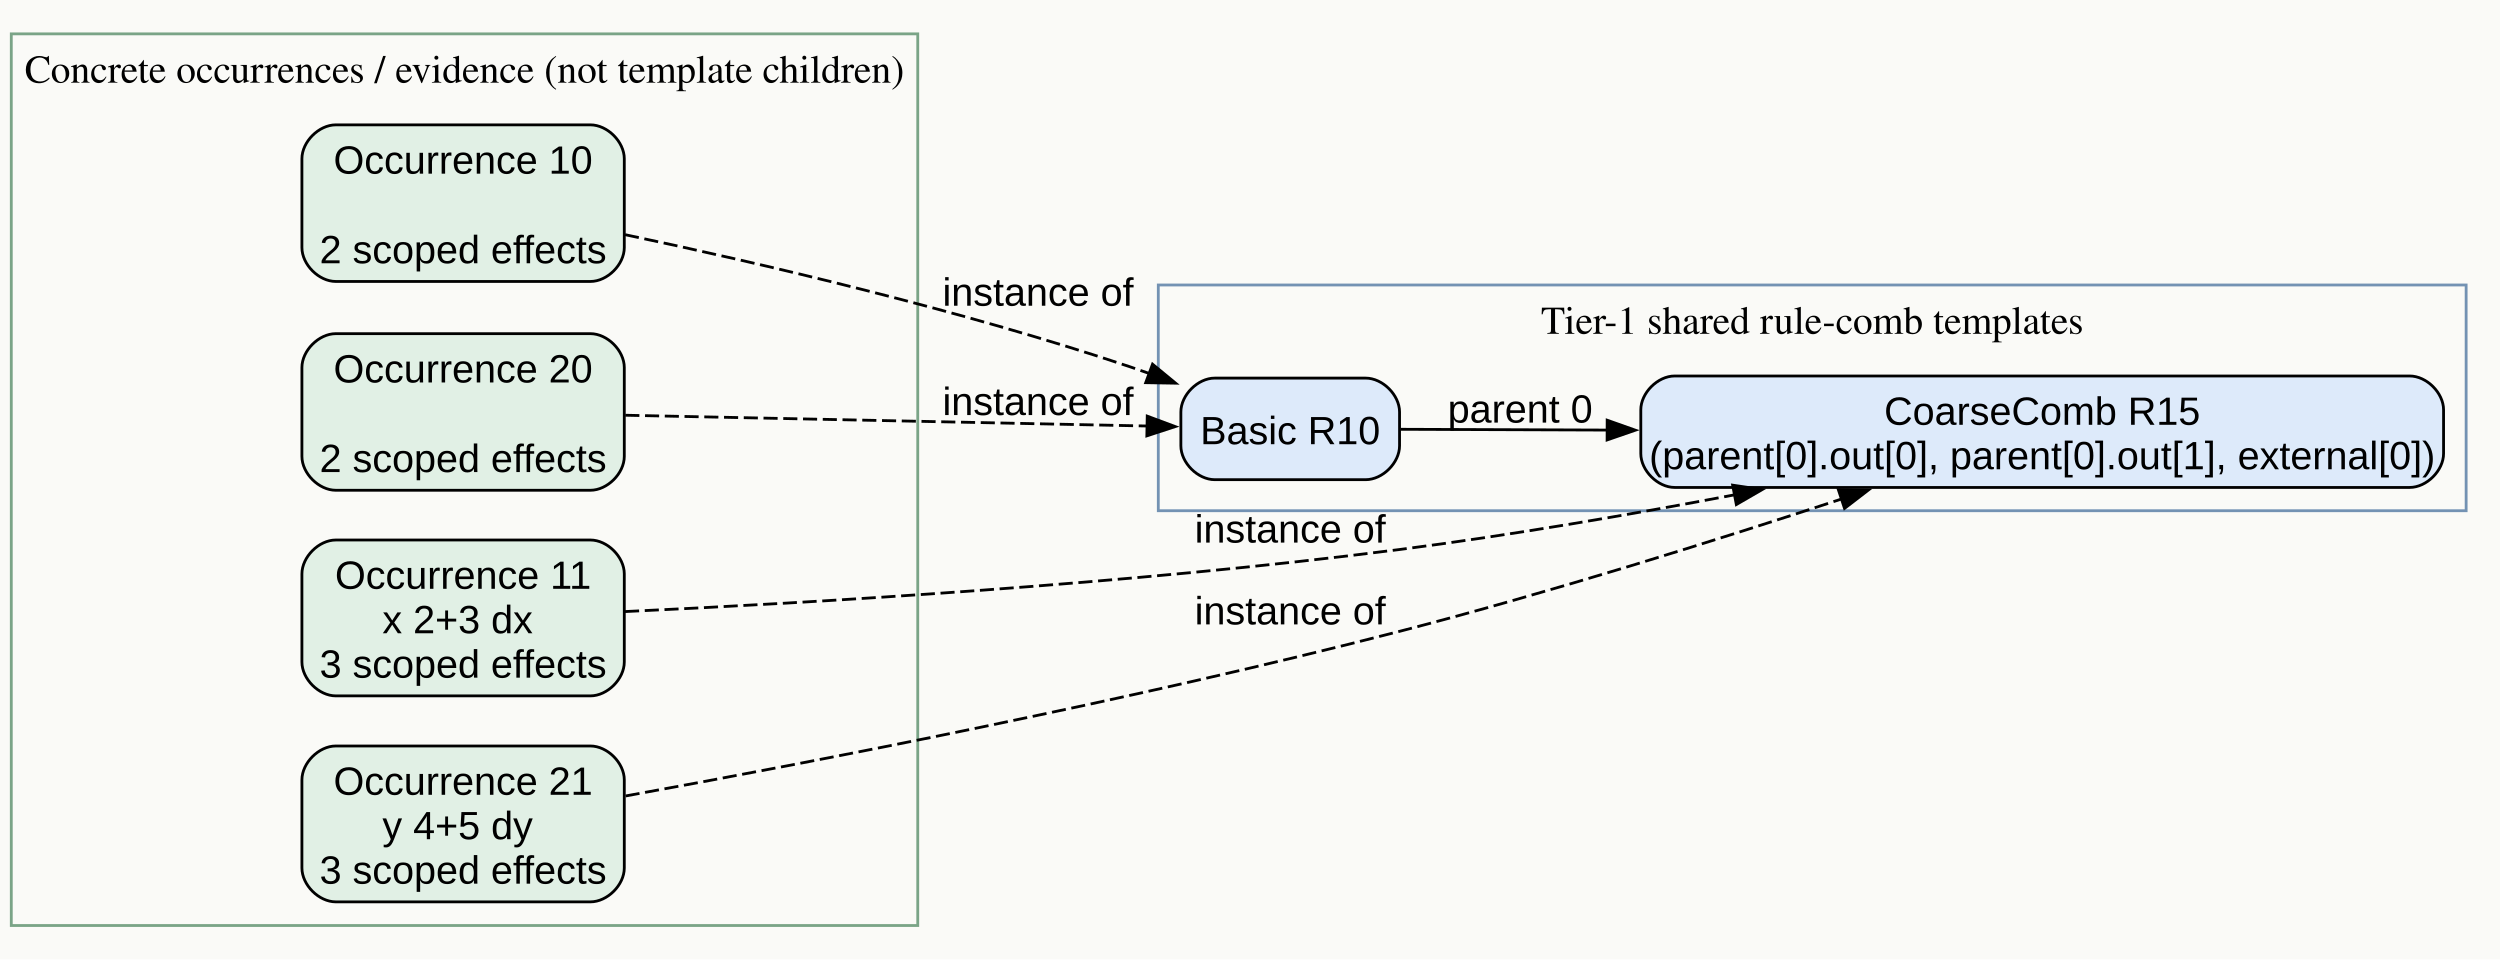
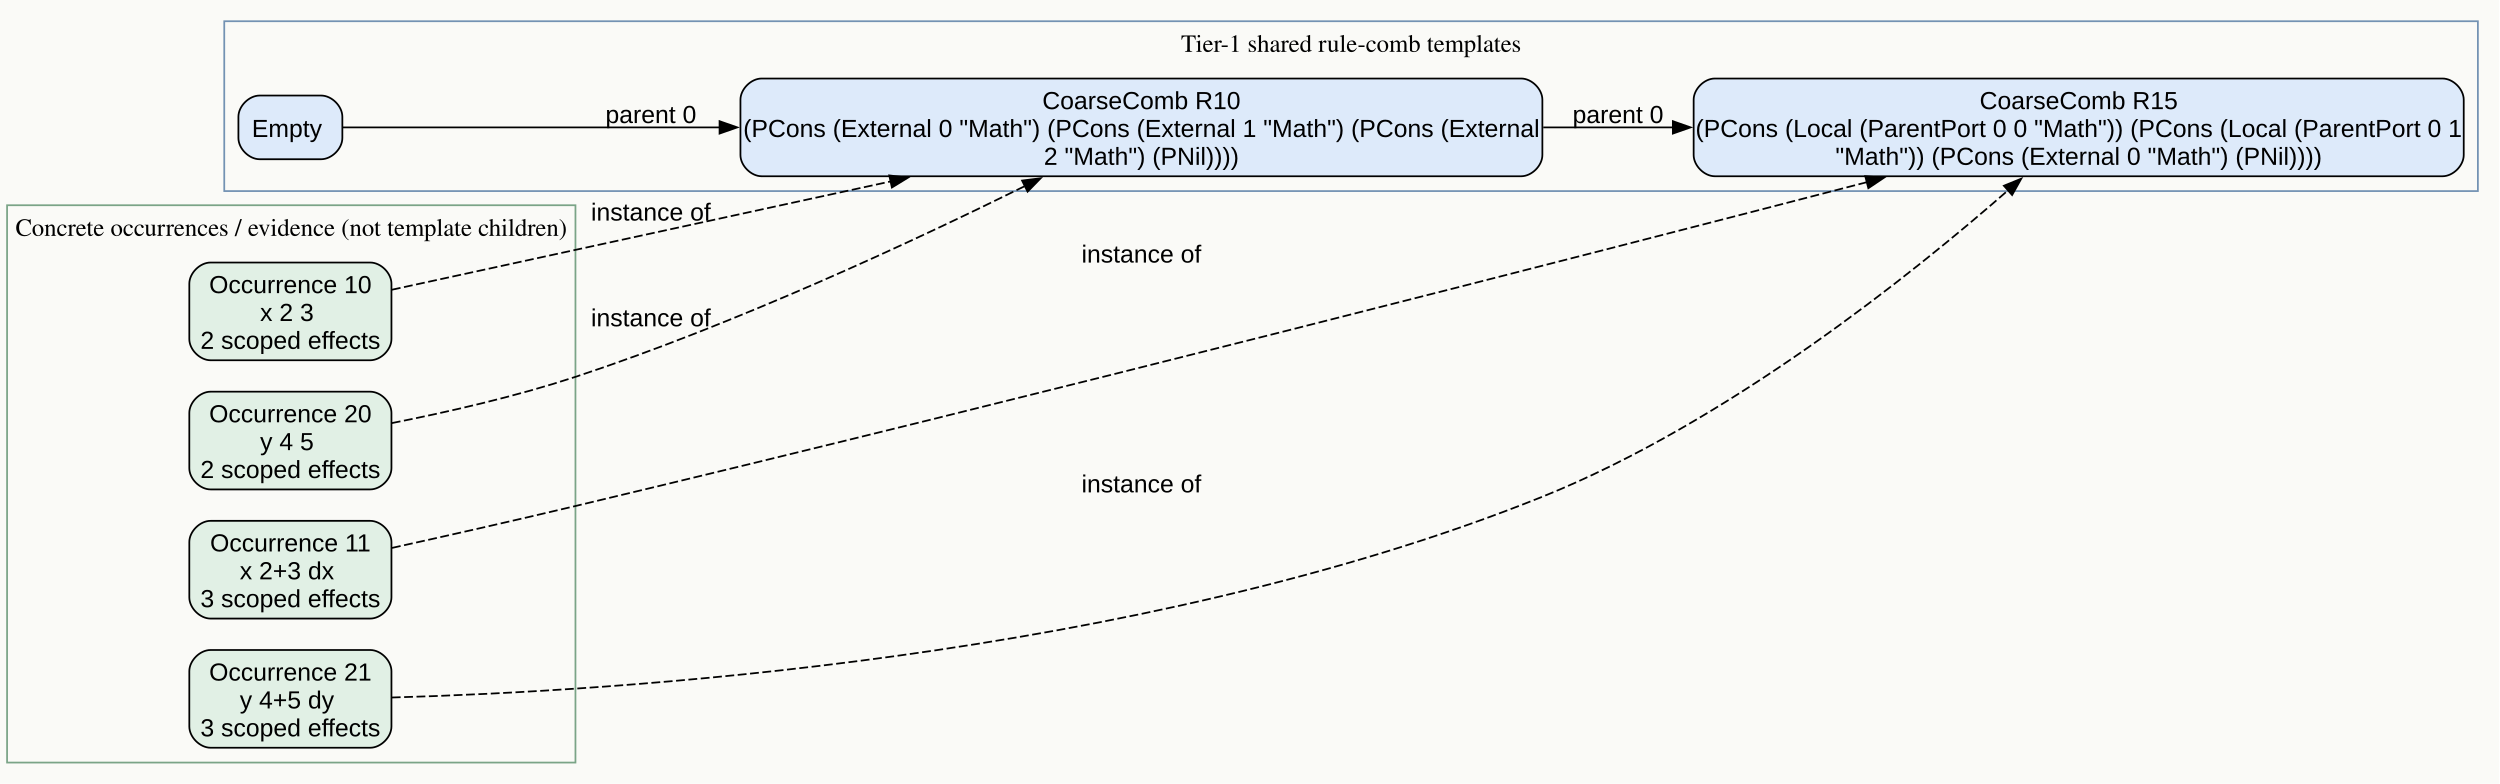
- <svg xmlns="http://www.w3.org/2000/svg" width="886pt" height="340pt" viewBox="0.00 0.00 886.00 340.00">
-   <g id="graph0" class="graph" transform="scale(1 1) rotate(0) translate(4 336)">
-     <polygon fill="#fafaf7" stroke="none" points="-4,4 -4,-336 882,-336 882,4 -4,4" />
+ <svg xmlns="http://www.w3.org/2000/svg" width="1413pt" height="443pt" viewBox="0.00 0.00 1413.00 443.00">
+   <g id="graph0" class="graph" transform="scale(1 1) rotate(0) translate(4 439)">
+     <polygon fill="#fafaf7" stroke="none" points="-4,4 -4,-439 1408.5,-439 1408.5,4 -4,4" />
    <g id="clust1" class="cluster">
-       <polygon fill="#fafaf7" stroke="#7392b3" points="406.5,-155 406.5,-235 870,-235 870,-155 406.5,-155" />
-       <text xml:space="preserve" text-anchor="middle" x="638.25" y="-217.7" font-family="Times,serif" font-size="14.00">Tier-1 shared rule-comb templates</text>
+       <polygon fill="#fafaf7" stroke="#7392b3" points="122.75,-331 122.75,-427 1396.5,-427 1396.5,-331 122.75,-331" />
+       <text xml:space="preserve" text-anchor="middle" x="759.62" y="-409.7" font-family="Times,serif" font-size="14.00">Tier-1 shared rule-comb templates</text>
    </g>
    <g id="clust2" class="cluster">
-       <polygon fill="#fafaf7" stroke="#7aa487" points="0,-8 0,-324 321.25,-324 321.25,-8 0,-8" />
-       <text xml:space="preserve" text-anchor="middle" x="160.62" y="-306.7" font-family="Times,serif" font-size="14.00">Concrete occurrences / evidence (not template children)</text>
+       <polygon fill="#fafaf7" stroke="#7aa487" points="0,-8 0,-323 321.25,-323 321.25,-8 0,-8" />
+       <text xml:space="preserve" text-anchor="middle" x="160.62" y="-305.7" font-family="Times,serif" font-size="14.00">Concrete occurrences / evidence (not template children)</text>
    </g>
    <g id="node1" class="node">
-       <path fill="#ddeafa" stroke="black" d="M480,-202C480,-202 426.5,-202 426.5,-202 420.5,-202 414.5,-196 414.5,-190 414.5,-190 414.5,-178 414.5,-178 414.5,-172 420.5,-166 426.5,-166 426.5,-166 480,-166 480,-166 486,-166 492,-172 492,-178 492,-178 492,-190 492,-190 492,-196 486,-202 480,-202" />
-       <text xml:space="preserve" text-anchor="middle" x="453.25" y="-178.57" font-family="Arial" font-size="14.00">Basic R10</text>
+       <path fill="#ddeafa" stroke="black" d="M177.5,-385C177.5,-385 142.75,-385 142.75,-385 136.75,-385 130.75,-379 130.75,-373 130.75,-373 130.75,-361 130.75,-361 130.75,-355 136.75,-349 142.75,-349 142.75,-349 177.5,-349 177.5,-349 183.5,-349 189.5,-355 189.5,-361 189.5,-361 189.5,-373 189.5,-373 189.5,-379 183.5,-385 177.5,-385" />
+       <text xml:space="preserve" text-anchor="middle" x="160.12" y="-361.57" font-family="Arial" font-size="14.00">Empty </text>
    </g>
    <g id="node2" class="node">
-       <path fill="#ddeafa" stroke="black" d="M850,-202.75C850,-202.75 589.5,-202.75 589.5,-202.75 583.5,-202.75 577.5,-196.75 577.5,-190.75 577.5,-190.75 577.5,-175.25 577.5,-175.25 577.5,-169.25 583.5,-163.25 589.5,-163.25 589.5,-163.25 850,-163.25 850,-163.25 856,-163.25 862,-169.25 862,-175.25 862,-175.25 862,-190.75 862,-190.75 862,-196.75 856,-202.75 850,-202.75" />
-       <text xml:space="preserve" text-anchor="middle" x="719.75" y="-185.45" font-family="Arial" font-size="14.00">CoarseComb R15</text>
-       <text xml:space="preserve" text-anchor="middle" x="719.75" y="-169.7" font-family="Arial" font-size="14.00">(parent[0].out[0], parent[0].out[1], external[0])</text>
+       <path fill="#ddeafa" stroke="black" d="M855.75,-394.62C855.75,-394.62 426.5,-394.62 426.5,-394.62 420.5,-394.62 414.5,-388.62 414.5,-382.62 414.5,-382.62 414.5,-351.38 414.5,-351.38 414.5,-345.38 420.5,-339.38 426.5,-339.38 426.5,-339.38 855.75,-339.38 855.75,-339.38 861.75,-339.38 867.75,-345.38 867.75,-351.38 867.75,-351.38 867.75,-382.62 867.75,-382.62 867.75,-388.62 861.75,-394.62 855.75,-394.62" />
+       <text xml:space="preserve" text-anchor="middle" x="641.12" y="-377.32" font-family="Arial" font-size="14.00">CoarseComb R10</text>
+       <text xml:space="preserve" text-anchor="middle" x="641.12" y="-361.57" font-family="Arial" font-size="14.00">(PCons (External 0 "Math") (PCons (External 1 "Math") (PCons (External</text>
+       <text xml:space="preserve" text-anchor="middle" x="641.12" y="-345.82" font-family="Arial" font-size="14.00">2 "Math") (PNil))))</text>
    </g>
    <g id="edge1" class="edge">
-       <path fill="none" stroke="black" d="M492.43,-183.86C512.48,-183.78 538.52,-183.68 565.77,-183.58" />
-       <polygon fill="black" stroke="black" points="565.58,-187.08 575.57,-183.54 565.56,-180.08 565.58,-187.08" />
-       <text xml:space="preserve" text-anchor="middle" x="534.75" y="-186.23" font-family="Arial" font-size="14.00">parent 0</text>
+       <path fill="none" stroke="black" d="M189.65,-367C232.59,-367 317.86,-367 402.78,-367" />
+       <polygon fill="black" stroke="black" points="402.7,-370.5 412.7,-367 402.7,-363.5 402.7,-370.5" />
+       <text xml:space="preserve" text-anchor="middle" x="363.88" y="-369.45" font-family="Arial" font-size="14.00">parent 0</text>
    </g>
    <g id="node3" class="node">
-       <path fill="#e1f0e5" stroke="black" d="M205.25,-291.75C205.25,-291.75 115,-291.75 115,-291.75 109,-291.75 103,-285.75 103,-279.75 103,-279.75 103,-248.25 103,-248.25 103,-242.25 109,-236.25 115,-236.25 115,-236.25 205.25,-236.25 205.25,-236.25 211.25,-236.25 217.25,-242.25 217.25,-248.25 217.25,-248.25 217.25,-279.75 217.25,-279.75 217.25,-285.75 211.25,-291.75 205.25,-291.75" />
-       <text xml:space="preserve" text-anchor="middle" x="160.12" y="-274.45" font-family="Arial" font-size="14.00">Occurrence 10</text>
-       <text xml:space="preserve" text-anchor="middle" x="160.12" y="-242.7" font-family="Arial" font-size="14.00">2 scoped effects</text>
+       <path fill="#ddeafa" stroke="black" d="M1376.5,-394.62C1376.5,-394.62 965.25,-394.62 965.25,-394.62 959.25,-394.62 953.25,-388.62 953.25,-382.62 953.25,-382.62 953.25,-351.38 953.25,-351.38 953.25,-345.38 959.25,-339.38 965.25,-339.38 965.25,-339.38 1376.5,-339.38 1376.5,-339.38 1382.5,-339.38 1388.5,-345.38 1388.5,-351.38 1388.5,-351.38 1388.5,-382.62 1388.5,-382.62 1388.5,-388.62 1382.5,-394.62 1376.5,-394.62" />
+       <text xml:space="preserve" text-anchor="middle" x="1170.88" y="-377.32" font-family="Arial" font-size="14.00">CoarseComb R15</text>
+       <text xml:space="preserve" text-anchor="middle" x="1170.88" y="-361.57" font-family="Arial" font-size="14.00">(PCons (Local (ParentPort 0 0 "Math")) (PCons (Local (ParentPort 0 1</text>
+       <text xml:space="preserve" text-anchor="middle" x="1170.88" y="-345.82" font-family="Arial" font-size="14.00">"Math")) (PCons (External 0 "Math") (PNil))))</text>
    </g>
    <g id="edge2" class="edge">
-       <path fill="none" stroke="black" stroke-dasharray="5,2" d="M217.51,-252.84C265.66,-242.67 336.46,-226.16 396.5,-206 398.73,-205.25 401.01,-204.46 403.3,-203.64" />
-       <polygon fill="black" stroke="black" points="404.46,-206.94 412.64,-200.2 402.04,-200.38 404.46,-206.94" />
-       <text xml:space="preserve" text-anchor="middle" x="363.88" y="-227.65" font-family="Arial" font-size="14.00">instance of</text>
+       <path fill="none" stroke="black" d="M868.24,-367C892.51,-367 917.22,-367 941.51,-367" />
+       <polygon fill="black" stroke="black" points="941.51,-370.5 951.51,-367 941.51,-363.5 941.51,-370.5" />
+       <text xml:space="preserve" text-anchor="middle" x="910.5" y="-369.45" font-family="Arial" font-size="14.00">parent 0</text>
    </g>
    <g id="node4" class="node">
-       <path fill="#e1f0e5" stroke="black" d="M205.25,-217.75C205.25,-217.75 115,-217.75 115,-217.75 109,-217.75 103,-211.75 103,-205.75 103,-205.75 103,-174.25 103,-174.25 103,-168.25 109,-162.25 115,-162.25 115,-162.25 205.25,-162.25 205.25,-162.25 211.25,-162.25 217.25,-168.25 217.25,-174.25 217.25,-174.25 217.25,-205.75 217.25,-205.75 217.25,-211.75 211.25,-217.75 205.25,-217.75" />
-       <text xml:space="preserve" text-anchor="middle" x="160.12" y="-200.45" font-family="Arial" font-size="14.00">Occurrence 20</text>
-       <text xml:space="preserve" text-anchor="middle" x="160.12" y="-168.7" font-family="Arial" font-size="14.00">2 scoped effects</text>
+       <path fill="#e1f0e5" stroke="black" d="M205.25,-290.62C205.25,-290.62 115,-290.62 115,-290.62 109,-290.62 103,-284.62 103,-278.62 103,-278.62 103,-247.38 103,-247.38 103,-241.38 109,-235.38 115,-235.38 115,-235.38 205.25,-235.38 205.25,-235.38 211.25,-235.38 217.25,-241.38 217.25,-247.38 217.25,-247.38 217.25,-278.62 217.25,-278.62 217.25,-284.62 211.25,-290.62 205.25,-290.62" />
+       <text xml:space="preserve" text-anchor="middle" x="160.12" y="-273.32" font-family="Arial" font-size="14.00">Occurrence 10</text>
+       <text xml:space="preserve" text-anchor="middle" x="160.12" y="-257.57" font-family="Arial" font-size="14.00">x 2 3 </text>
+       <text xml:space="preserve" text-anchor="middle" x="160.12" y="-241.82" font-family="Arial" font-size="14.00">2 scoped effects</text>
    </g>
    <g id="edge3" class="edge">
-       <path fill="none" stroke="black" stroke-dasharray="5,2" d="M217.6,-188.84C271.29,-187.73 351.26,-186.08 402.58,-185.02" />
-       <polygon fill="black" stroke="black" points="402.58,-188.52 412.51,-184.82 402.44,-181.53 402.58,-188.52" />
-       <text xml:space="preserve" text-anchor="middle" x="363.88" y="-188.91" font-family="Arial" font-size="14.00">instance of</text>
+       <path fill="none" stroke="black" stroke-dasharray="5,2" d="M217.48,-275.24C286.35,-290.19 405.33,-316.02 499.54,-336.48" />
+       <polygon fill="black" stroke="black" points="498.61,-339.86 509.13,-338.56 500.1,-333.02 498.61,-339.86" />
+       <text xml:space="preserve" text-anchor="middle" x="363.88" y="-314.33" font-family="Arial" font-size="14.00">instance of</text>
    </g>
    <g id="node5" class="node">
+       <path fill="#e1f0e5" stroke="black" d="M205.25,-217.62C205.25,-217.62 115,-217.62 115,-217.62 109,-217.62 103,-211.62 103,-205.62 103,-205.62 103,-174.38 103,-174.38 103,-168.38 109,-162.38 115,-162.38 115,-162.38 205.25,-162.38 205.25,-162.38 211.25,-162.38 217.25,-168.38 217.25,-174.38 217.25,-174.38 217.25,-205.62 217.25,-205.62 217.25,-211.62 211.25,-217.62 205.25,-217.62" />
+       <text xml:space="preserve" text-anchor="middle" x="160.12" y="-200.32" font-family="Arial" font-size="14.00">Occurrence 20</text>
+       <text xml:space="preserve" text-anchor="middle" x="160.12" y="-184.57" font-family="Arial" font-size="14.00">y 4 5 </text>
+       <text xml:space="preserve" text-anchor="middle" x="160.12" y="-168.82" font-family="Arial" font-size="14.00">2 scoped effects</text>
+     </g>
+     <g id="edge4" class="edge">
+       <path fill="none" stroke="black" stroke-dasharray="5,2" d="M217.43,-199.86C248.46,-205.99 287.43,-214.84 321.25,-226 411.91,-255.92 511.9,-302.49 575.3,-333.84" />
+       <polygon fill="black" stroke="black" points="573.68,-336.94 584.19,-338.26 576.79,-330.67 573.68,-336.94" />
+       <text xml:space="preserve" text-anchor="middle" x="363.88" y="-254.57" font-family="Arial" font-size="14.00">instance of</text>
+     </g>
+     <g id="node6" class="node">
      <path fill="#e1f0e5" stroke="black" d="M205.25,-144.62C205.25,-144.62 115,-144.62 115,-144.62 109,-144.62 103,-138.62 103,-132.62 103,-132.62 103,-101.38 103,-101.38 103,-95.38 109,-89.38 115,-89.38 115,-89.38 205.25,-89.38 205.25,-89.38 211.25,-89.38 217.25,-95.38 217.25,-101.38 217.25,-101.38 217.25,-132.62 217.25,-132.62 217.25,-138.62 211.25,-144.62 205.25,-144.62" />
      <text xml:space="preserve" text-anchor="middle" x="160.12" y="-127.33" font-family="Arial" font-size="14.00">Occurrence 11</text>
      <text xml:space="preserve" text-anchor="middle" x="160.12" y="-111.58" font-family="Arial" font-size="14.00">x 2+3 dx </text>
      <text xml:space="preserve" text-anchor="middle" x="160.12" y="-95.83" font-family="Arial" font-size="14.00">3 scoped effects</text>
    </g>
-     <g id="edge4" class="edge">
-       <path fill="none" stroke="black" stroke-dasharray="5,2" d="M217.51,-119.26C283.52,-122.34 396.02,-128.93 492,-141.25 531.03,-146.26 573.51,-153.58 611.05,-160.69" />
-       <polygon fill="black" stroke="black" points="610.05,-164.06 620.53,-162.5 611.36,-157.19 610.05,-164.06" />
-       <text xml:space="preserve" text-anchor="middle" x="453.25" y="-143.7" font-family="Arial" font-size="14.00">instance of</text>
+     <g id="edge5" class="edge">
+       <path fill="none" stroke="black" stroke-dasharray="5,2" d="M217.53,-129.31C248.24,-136.1 286.88,-144.8 321.25,-153 582.4,-215.27 887.32,-293.53 1051.19,-336.04" />
+       <polygon fill="black" stroke="black" points="1050.23,-339.41 1060.79,-338.53 1051.99,-332.63 1050.23,-339.41" />
+       <text xml:space="preserve" text-anchor="middle" x="641.12" y="-290.59" font-family="Arial" font-size="14.00">instance of</text>
    </g>
-     <g id="node6" class="node">
+     <g id="node7" class="node">
      <path fill="#e1f0e5" stroke="black" d="M205.25,-71.62C205.25,-71.62 115,-71.62 115,-71.62 109,-71.62 103,-65.62 103,-59.62 103,-59.62 103,-28.38 103,-28.38 103,-22.38 109,-16.38 115,-16.38 115,-16.38 205.25,-16.38 205.25,-16.38 211.25,-16.38 217.25,-22.38 217.25,-28.38 217.25,-28.38 217.25,-59.62 217.25,-59.62 217.25,-65.62 211.25,-71.62 205.25,-71.62" />
      <text xml:space="preserve" text-anchor="middle" x="160.12" y="-54.33" font-family="Arial" font-size="14.00">Occurrence 21</text>
      <text xml:space="preserve" text-anchor="middle" x="160.12" y="-38.58" font-family="Arial" font-size="14.00">y 4+5 dy </text>
      <text xml:space="preserve" text-anchor="middle" x="160.12" y="-22.82" font-family="Arial" font-size="14.00">3 scoped effects</text>
    </g>
-     <g id="edge5" class="edge">
-       <path fill="none" stroke="black" stroke-dasharray="5,2" d="M217.72,-53.91C283.92,-65.9 396.6,-87.59 492,-112.25 545.11,-125.98 604.26,-144.54 648.82,-159.21" />
-       <polygon fill="black" stroke="black" points="647.51,-162.46 658.1,-162.28 649.7,-155.82 647.51,-162.46" />
-       <text xml:space="preserve" text-anchor="middle" x="453.25" y="-114.7" font-family="Arial" font-size="14.00">instance of</text>
+     <g id="edge6" class="edge">
+       <path fill="none" stroke="black" stroke-dasharray="5,2" d="M217.42,-44.77C340.1,-48.2 638.89,-66.19 867.75,-158.25 972.46,-200.37 1076.83,-284.06 1131.25,-331.69" />
+       <polygon fill="black" stroke="black" points="1128.6,-334.02 1138.42,-338.01 1133.24,-328.77 1128.6,-334.02" />
+       <text xml:space="preserve" text-anchor="middle" x="641.12" y="-160.7" font-family="Arial" font-size="14.00">instance of</text>
    </g>
  </g>
</svg>
